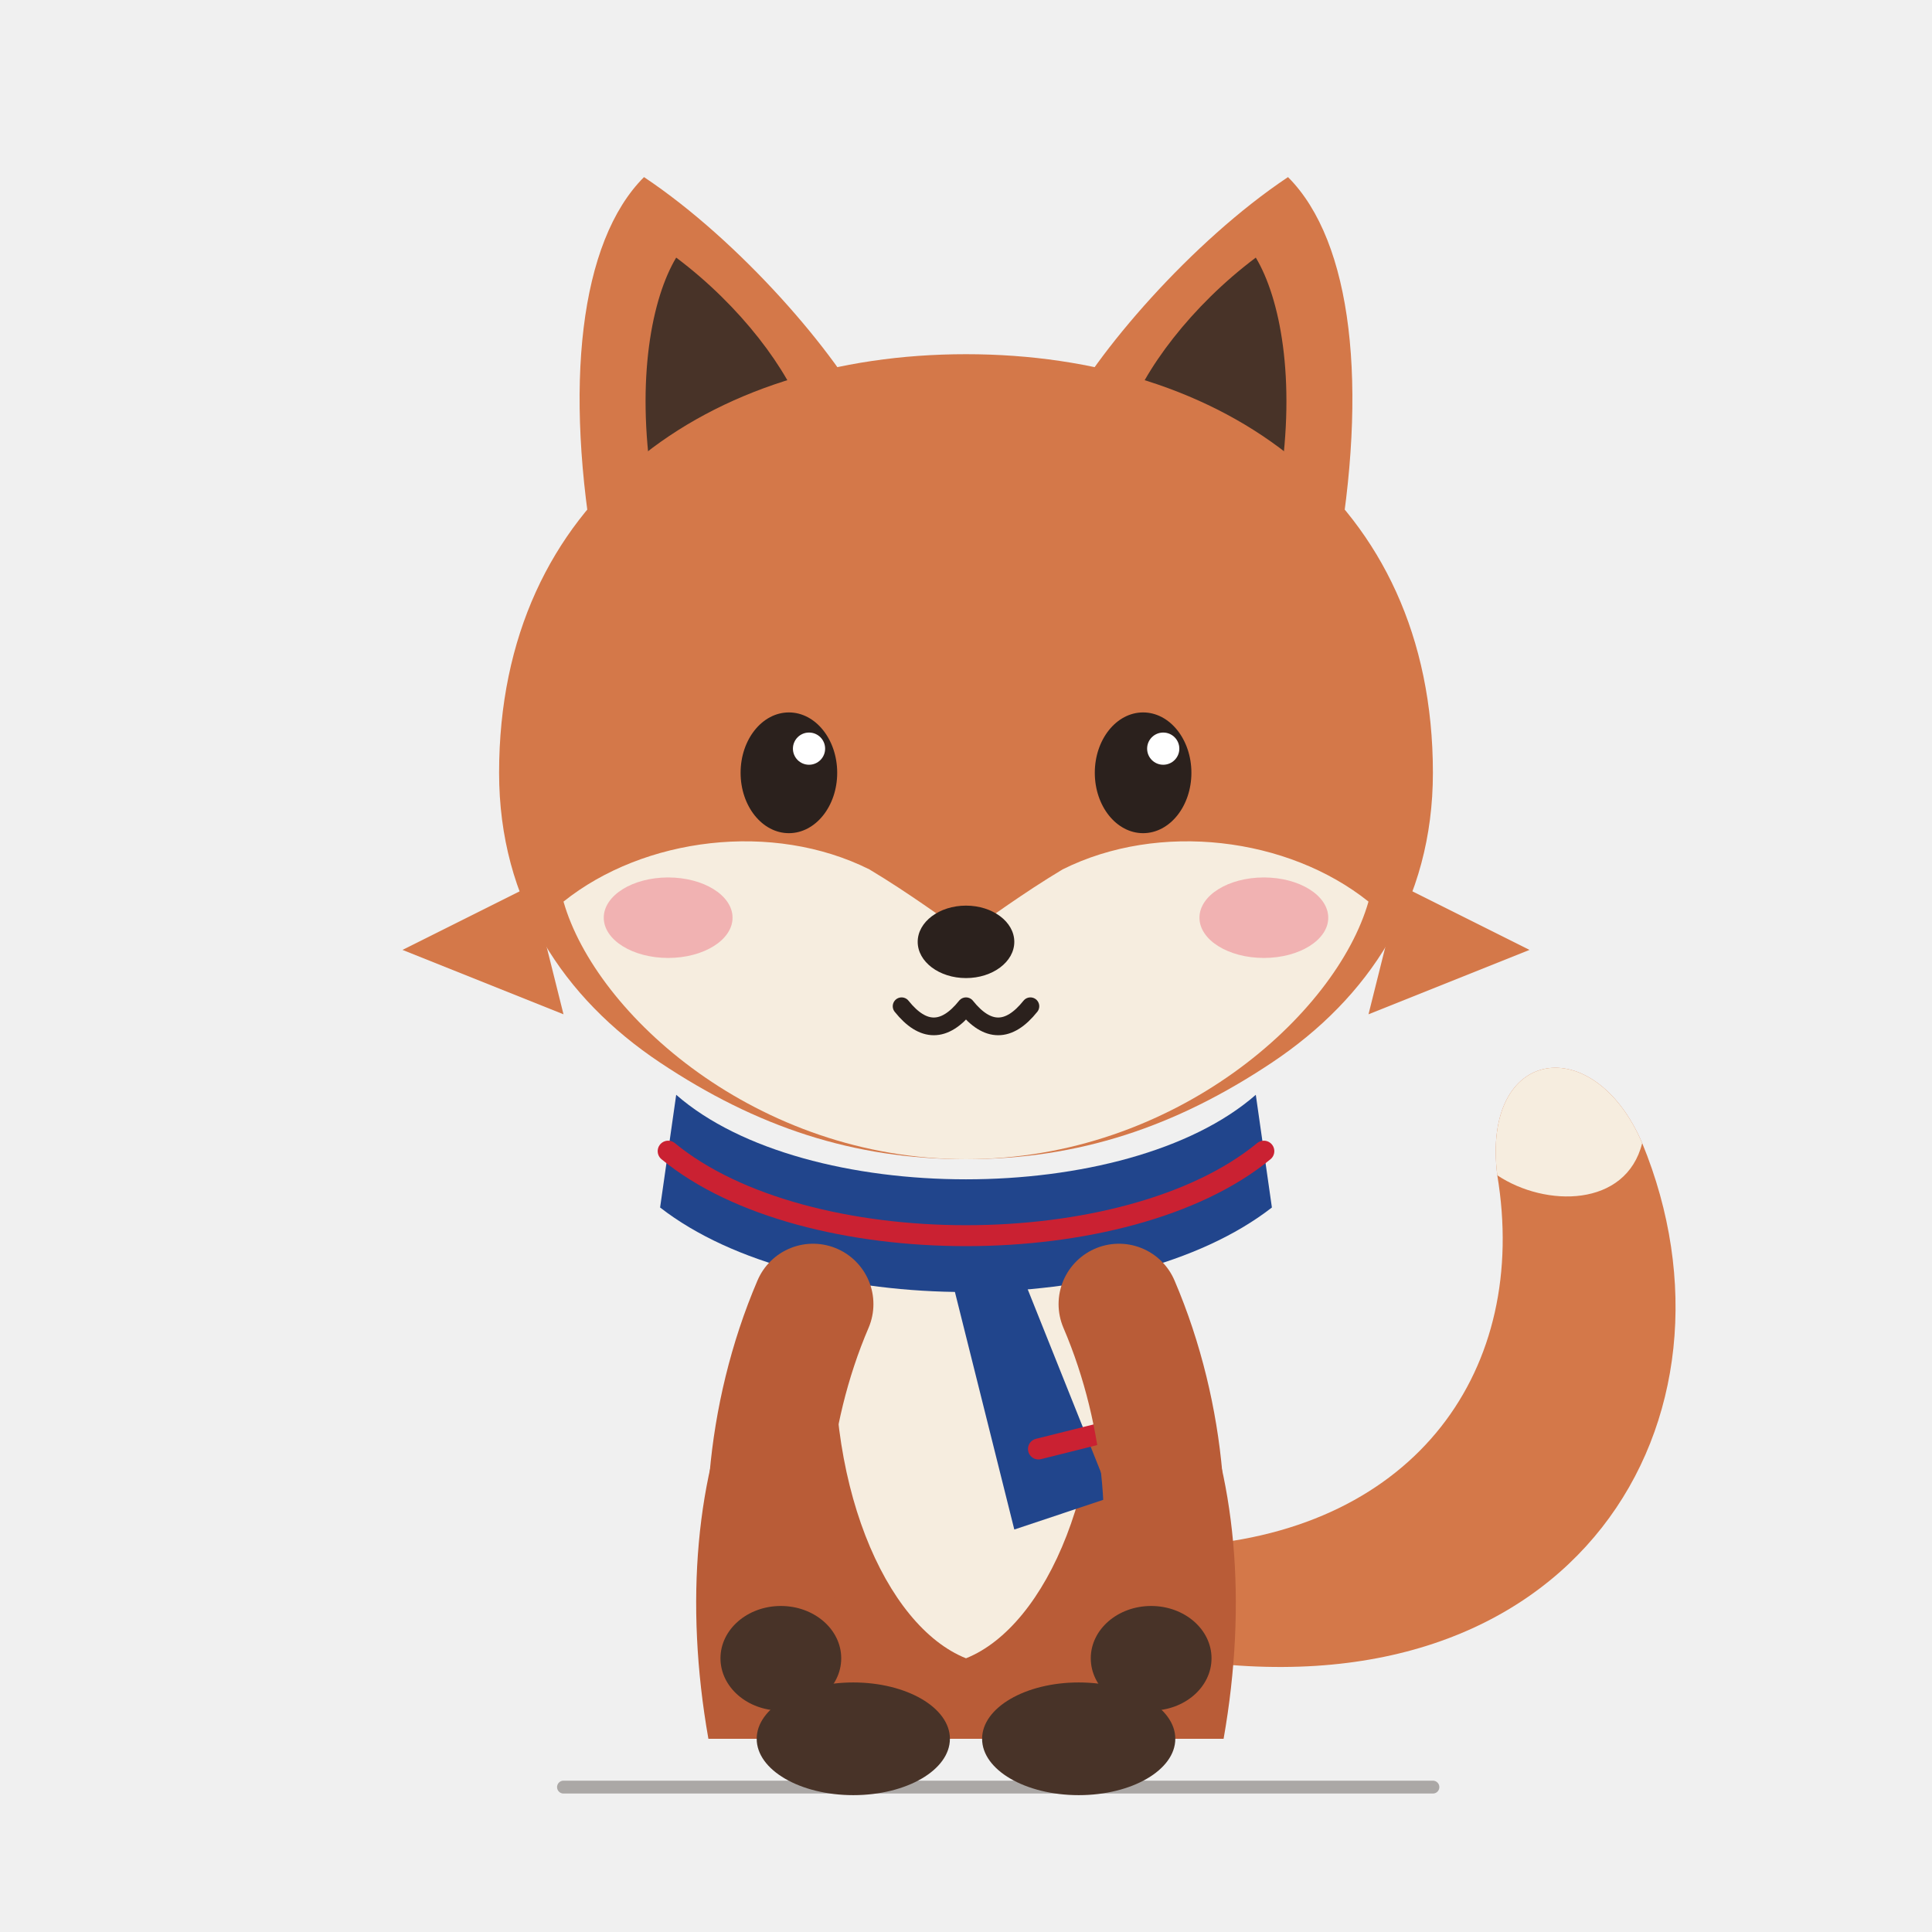
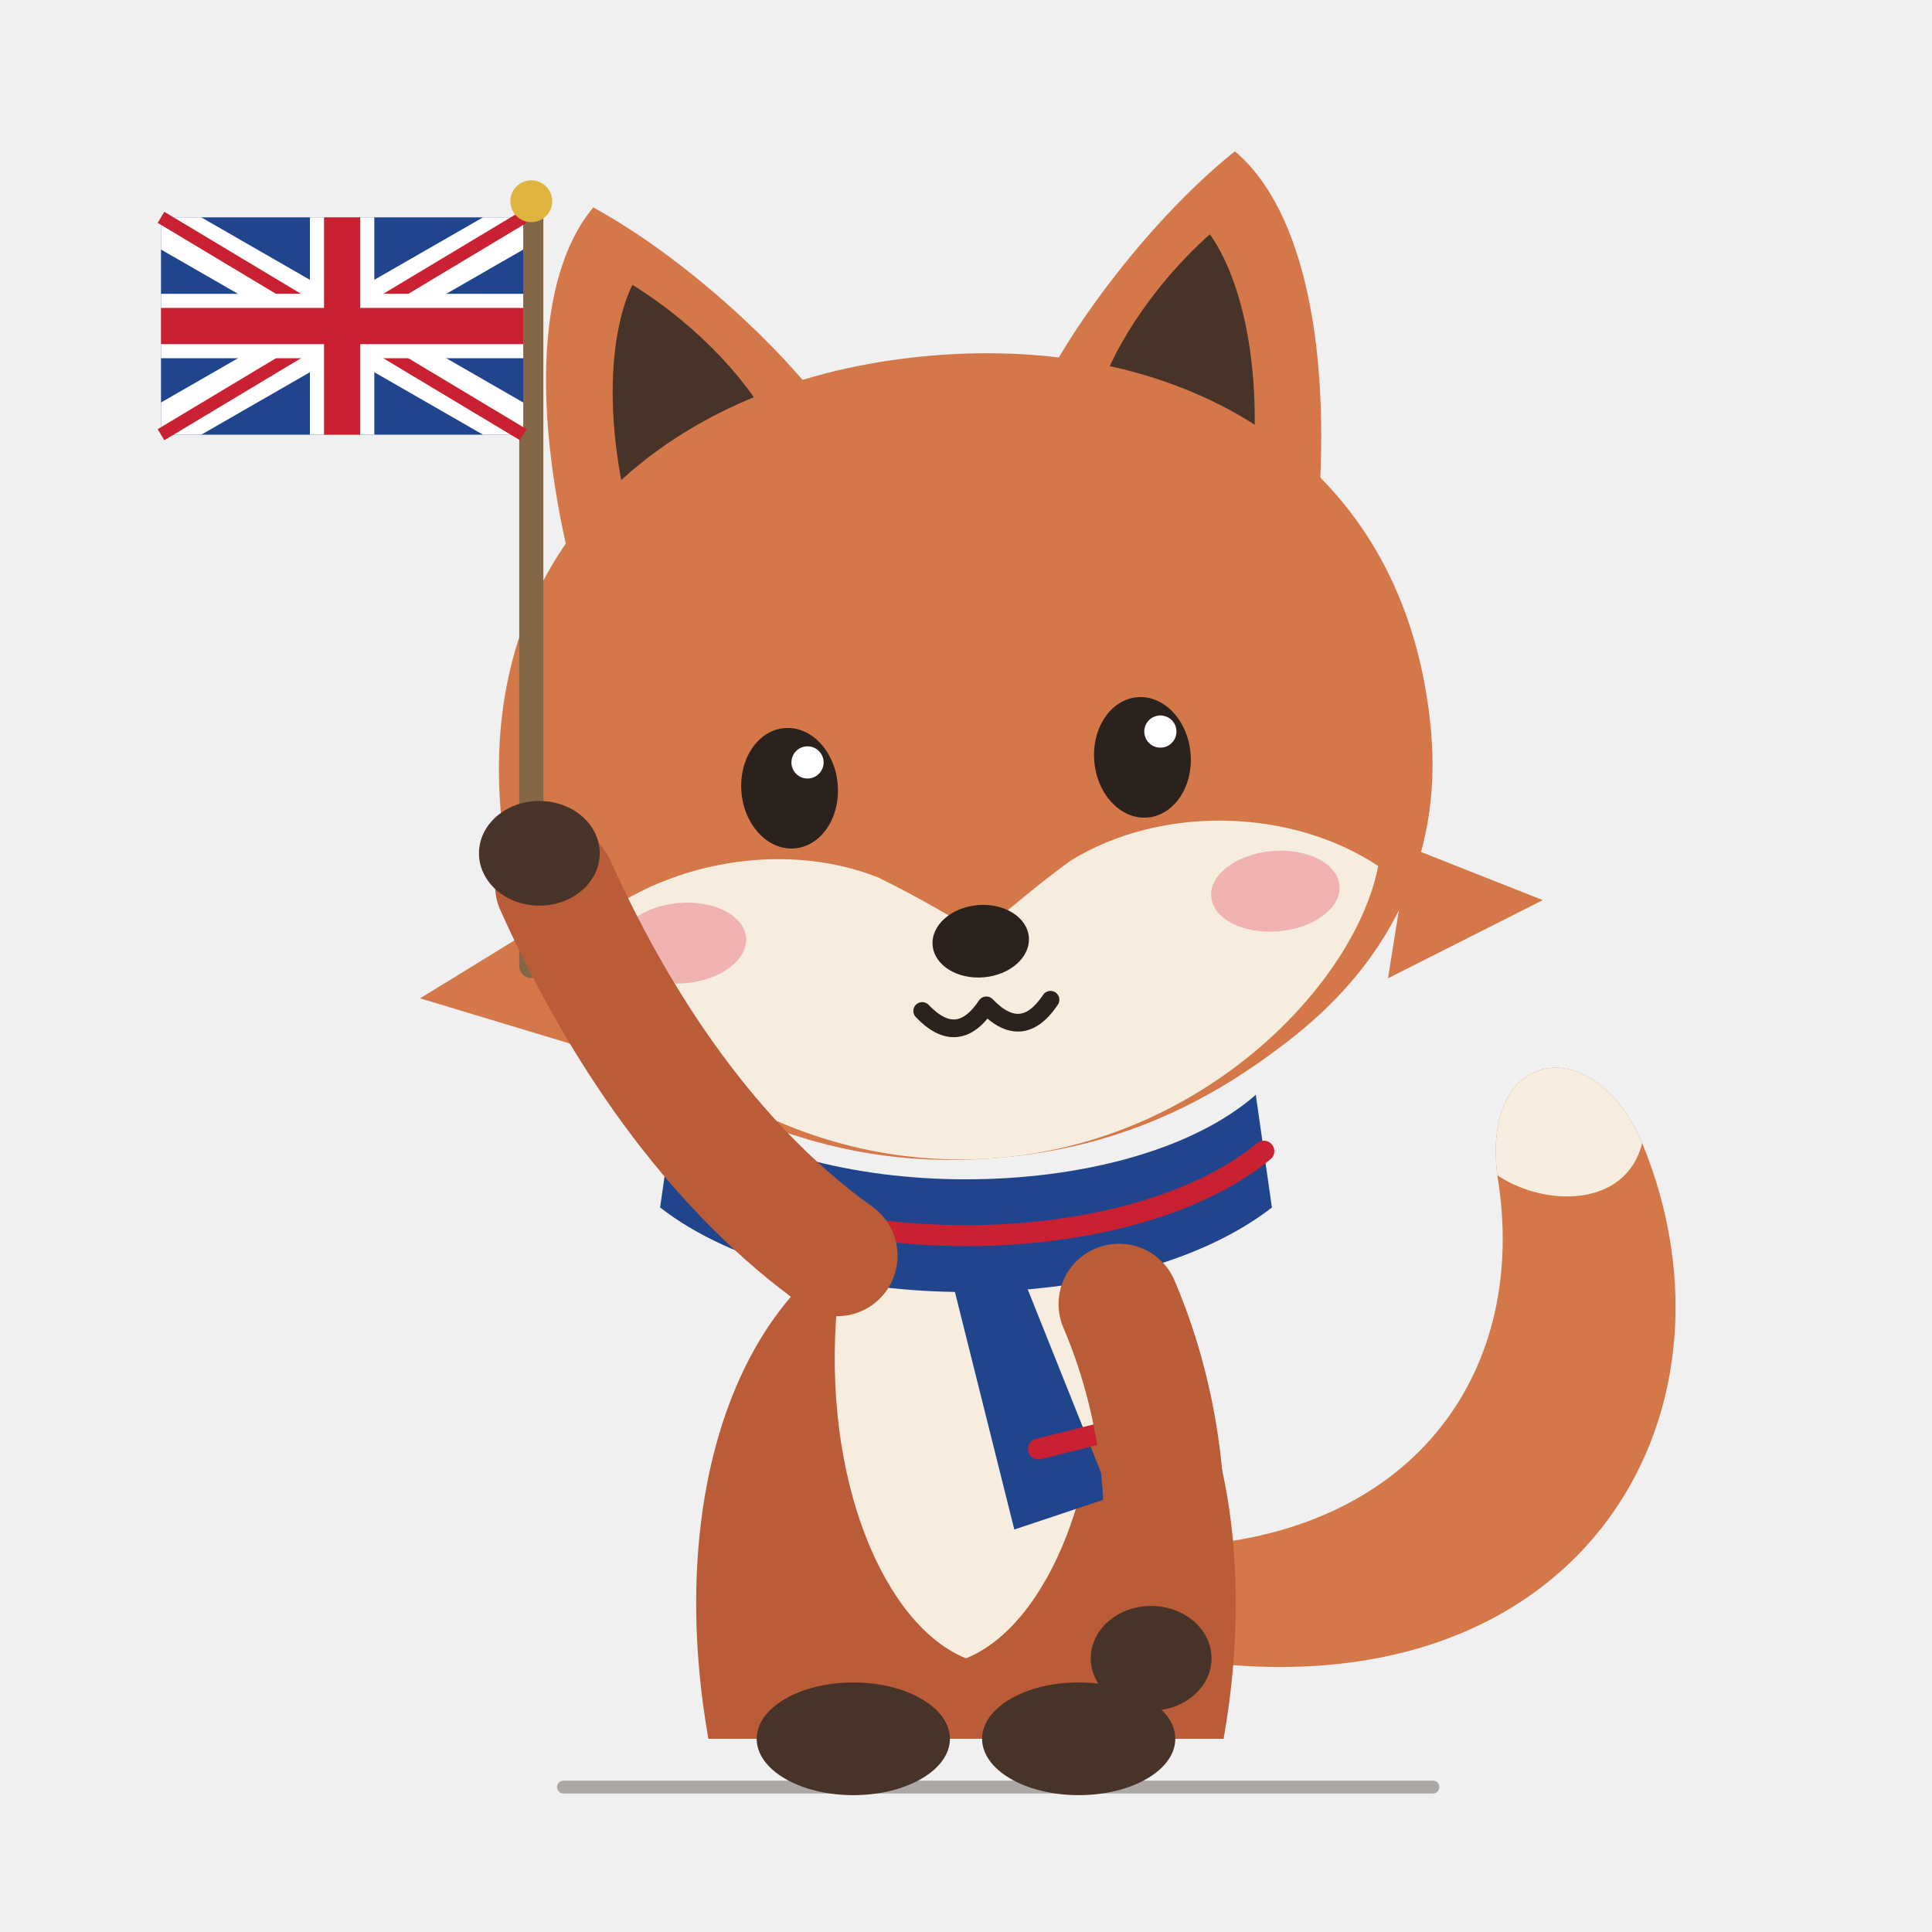
<svg xmlns="http://www.w3.org/2000/svg" viewBox="0 0 240 240">
  <path d="M70 222 H178" stroke="hsl(20 20% 14%)" stroke-width="1.6" stroke-linecap="round" opacity="0.35" />
  <g transform="translate(0 0)">
    <path d="M146 206 C196 214 218 176 204 142 C198 128 184 130 186 146 C190 170 176 190 148 192 Z" fill="hsl(20 62% 56%)" />
    <path d="M204 142 C198 128 184 130 186 146 C192 150 202 150 204 142 Z" fill="hsl(36 55% 92%)" />
    <path d="M88 216 C82 182 94 152 120 150 C146 152 158 182 152 216 Z" fill="hsl(17 54% 47%)" />
    <path d="M104 162 C112 156 128 156 136 162 C138 184 130 202 120 206 C110 202 102 184 104 162 Z" fill="hsl(36 55% 92%)" />
    <path d="M126 156 L138 186 L126 190 L118 158 Z" fill="hsl(220 62% 34%)" />
    <path d="M129 180 L137 178" fill="none" stroke="hsl(354 72% 46%)" stroke-width="2.6" stroke-linecap="round" stroke-linejoin="round" />
    <path d="M94 216a12 7 0 1 0 24 0a12 7 0 1 0 -24 0Z" fill="hsl(20 28% 22%)" />
    <path d="M122 216a12 7 0 1 0 24 0a12 7 0 1 0 -24 0Z" fill="hsl(20 28% 22%)" />
-     <g transform="rotate(0 120 96)">
+     <g transform="rotate(-5 120 96)">
      <path d="M74 70 C70 48 72 30 80 22 C92 30 104 44 108 52 Z" fill="hsl(20 62% 56%)" />
      <path d="M166 70 C170 48 168 30 160 22 C148 30 136 44 132 52 Z" fill="hsl(20 62% 56%)" />
      <path d="M81 60 C79 47 81 37 84 32 C92 38 98 46 100 52 Z" fill="hsl(20 28% 22%)" />
      <path d="M159 60 C161 47 159 37 156 32 C148 38 142 46 140 52 Z" fill="hsl(20 28% 22%)" />
      <path d="M66 110 L50 118 L70 126 Z" fill="hsl(20 62% 56%)" />
      <path d="M174 110 L190 118 L170 126 Z" fill="hsl(20 62% 56%)" />
      <path d="M62 96 C62 62 88 44 120 44 C152 44 178 62 178 96 C178 112 170 124 158 132 C146 140 134 144 120 144 C106 144 94 140 82 132 C70 124 62 112 62 96 Z" fill="hsl(20 62% 56%)" />
      <path d="M70 112 C80 104 96 102 108 108 C113 111 117 114 120 116 C123 114 127 111 132 108 C144 102 160 104 170 112 C166 126 146 144 120 144 C94 144 74 126 70 112 Z" fill="hsl(36 55% 92%)" />
      <path d="M92 96a6 7.5 0 1 0 12 0a6 7.5 0 1 0 -12 0Z" fill="hsl(20 20% 14%)" />
      <path d="M136 96a6 7.5 0 1 0 12 0a6 7.5 0 1 0 -12 0Z" fill="hsl(20 20% 14%)" />
      <path d="M98.5 93a2 2 0 1 0 4 0a2 2 0 1 0 -4 0Z" fill="#fff" />
      <path d="M142.5 93a2 2 0 1 0 4 0a2 2 0 1 0 -4 0Z" fill="#fff" />
      <path d="M75 114a8 5 0 1 0 16 0a8 5 0 1 0 -16 0Z" fill="hsl(354 75% 72%)" opacity="0.55" />
      <path d="M149 114a8 5 0 1 0 16 0a8 5 0 1 0 -16 0Z" fill="hsl(354 75% 72%)" opacity="0.55" />
      <path d="M114 117a6 4.5 0 1 0 12 0a6 4.5 0 1 0 -12 0Z" fill="hsl(20 20% 14%)" />
      <path d="M112 125 q4 5 8 0 q4 5 8 0" fill="none" stroke="hsl(20 20% 14%)" stroke-width="2.2" stroke-linecap="round" stroke-linejoin="round" />
    </g>
    <path d="M84 136 C100 150 140 150 156 136 L158 150 C140 164 100 164 82 150 Z" fill="hsl(220 62% 34%)" />
    <path d="M83 143 C100 157 140 157 157 143" fill="none" stroke="hsl(354 72% 46%)" stroke-width="2.6" stroke-linecap="round" stroke-linejoin="round" />
    <g transform="translate(0 0)">
-       <path d="M101 162 C95 176 94 192 97 203" fill="none" stroke="hsl(17 54% 47%)" stroke-width="15" stroke-linecap="round" />
-       <path d="M89.5 206a7.5 6.5 0 1 0 15 0a7.5 6.5 0 1 0 -15 0Z" fill="hsl(20 28% 22%)" />
+       <path d="M66 120 L66 26" stroke="hsl(30 30% 40%)" stroke-width="3" stroke-linecap="round" />
+       <path d="M20 27H65V54H20Z" fill="hsl(220 62% 34%)" />
+       <polygon points="20,27 25,27 65,50 65,54 60,54 20,31" fill="#fff" />
+       <polygon points="65,27 60,27 20,50 20,54 25,54 65,31" fill="#fff" />
+       <path d="M20 27L65 54M65 27L20 54" stroke="hsl(354 72% 46%)" stroke-width="1.6" />
+       <path d="M42.5 27V54M20 40.5H65" stroke="#fff" stroke-width="8" />
+       <path d="M42.5 27V54M20 40.5H65" stroke="hsl(354 72% 46%)" stroke-width="4.5" />
+       <circle cx="66" cy="25" r="2.6" fill="hsl(44 72% 56%)" />
+       <path d="M104 156 C90 146 78 130 69 110" fill="none" stroke="hsl(17 54% 47%)" stroke-width="15" stroke-linecap="round" />
+       <path d="M59.5 106a7.5 6.5 0 1 0 15 0a7.5 6.5 0 1 0 -15 0Z" fill="hsl(20 28% 22%)" />
      <path d="M139 162 C145 176 146 192 143 203" fill="none" stroke="hsl(17 54% 47%)" stroke-width="15" stroke-linecap="round" />
      <path d="M135.5 206a7.5 6.5 0 1 0 15 0a7.5 6.5 0 1 0 -15 0Z" fill="hsl(20 28% 22%)" />
    </g>
  </g>
</svg>
